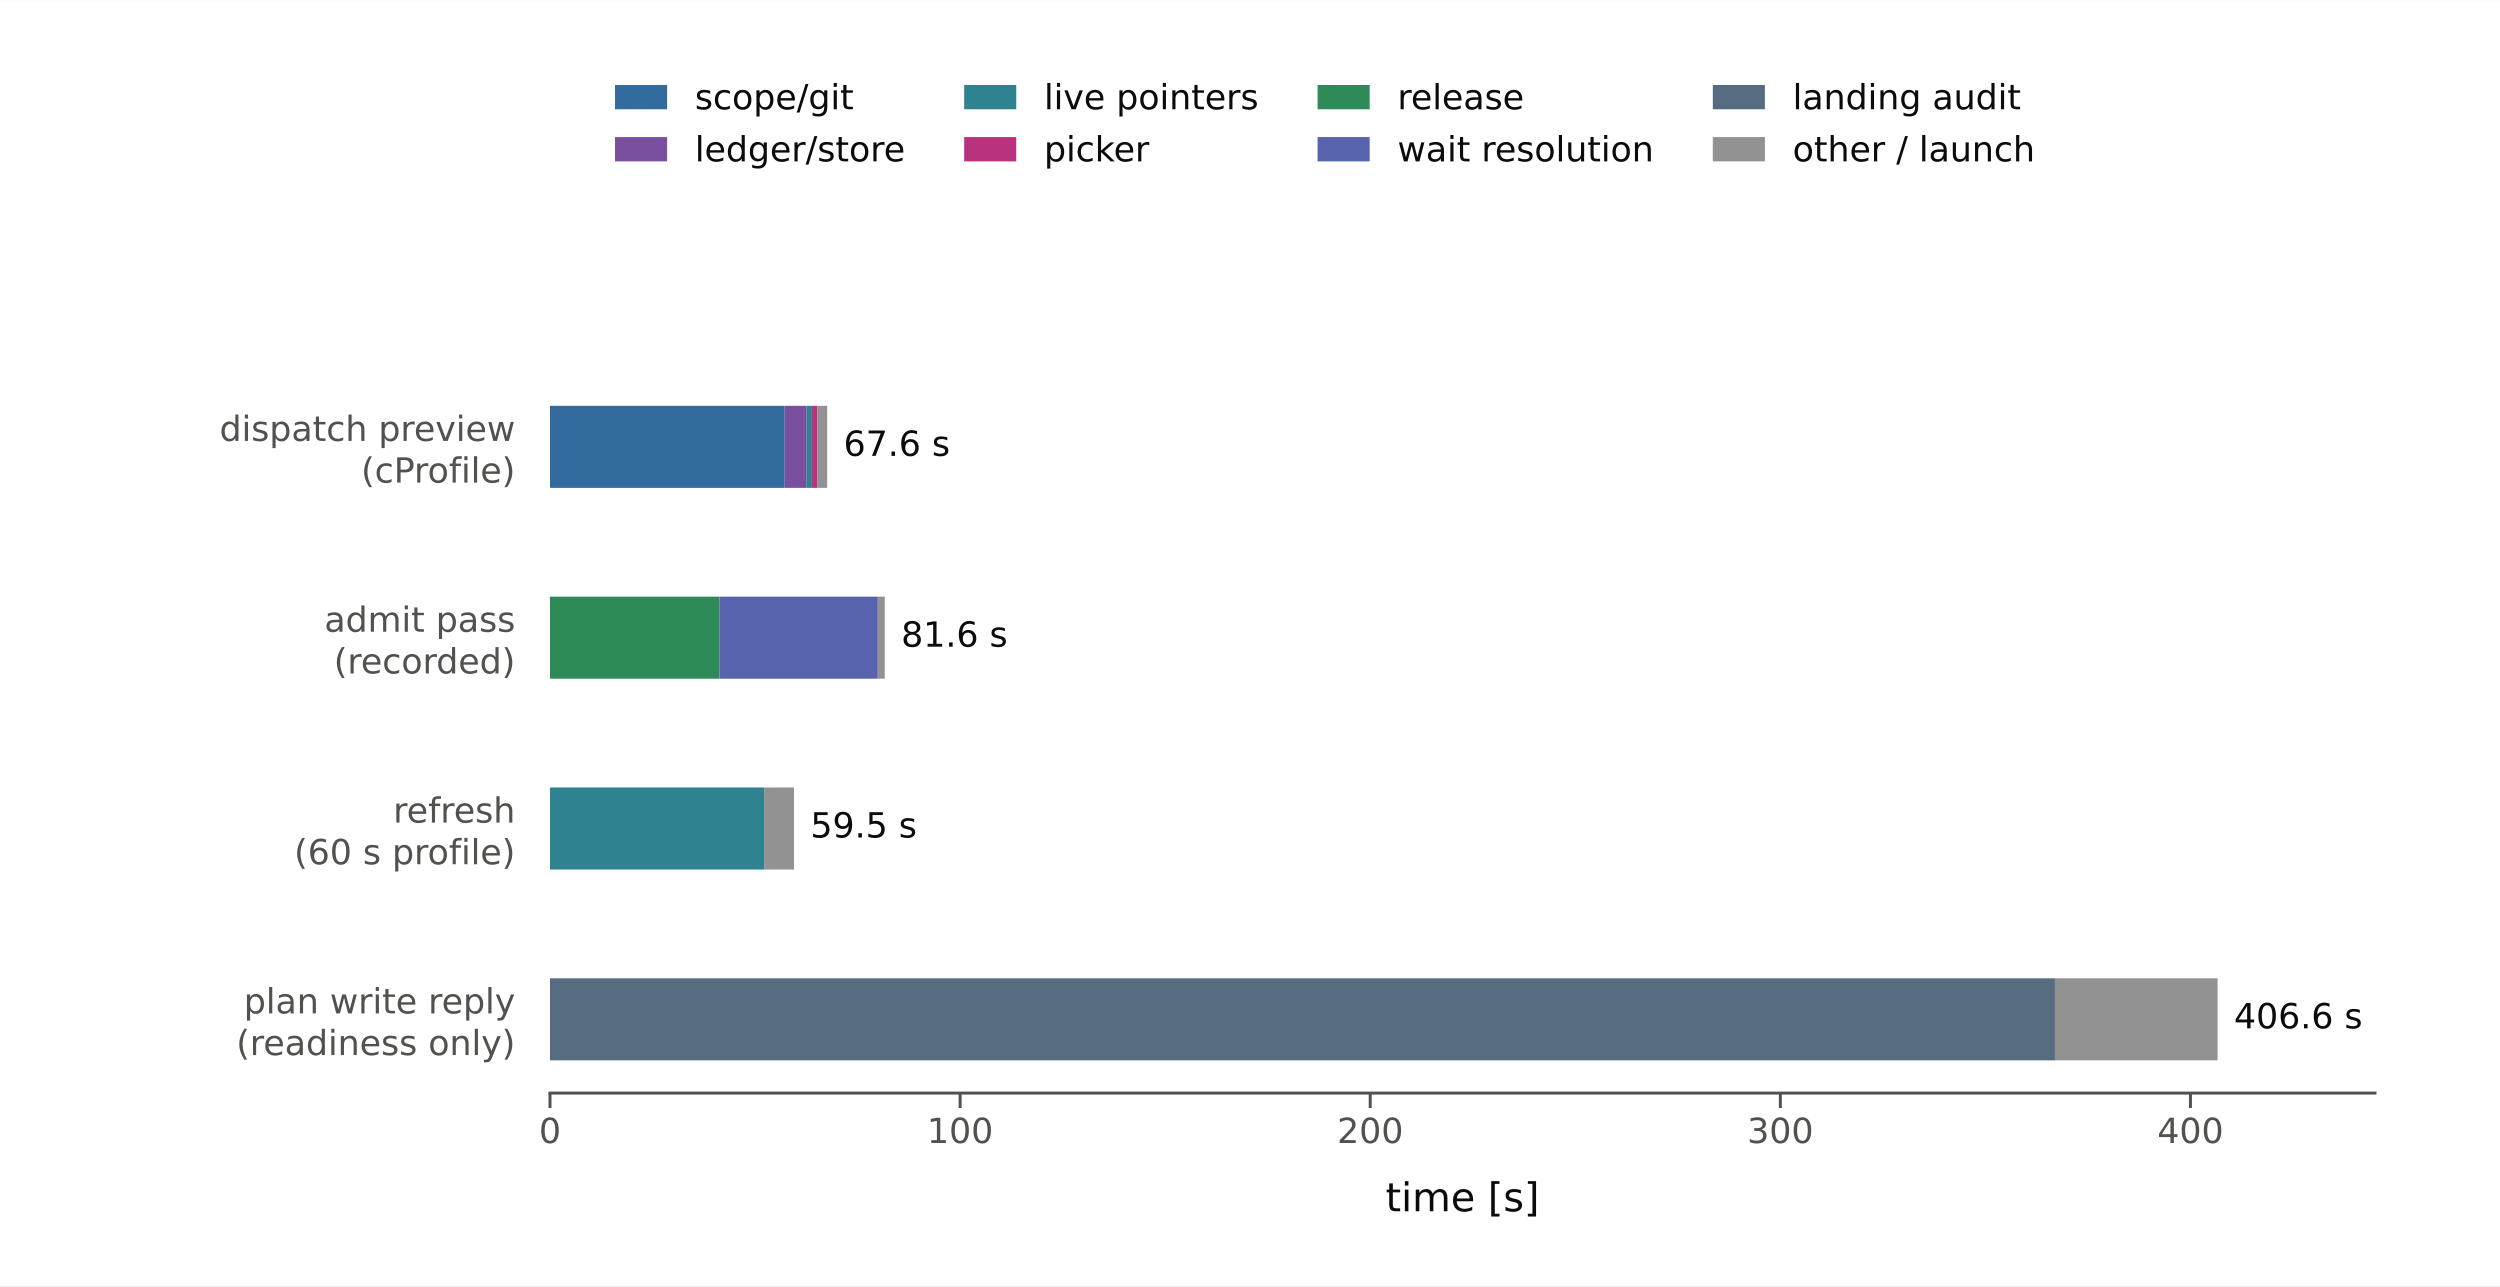
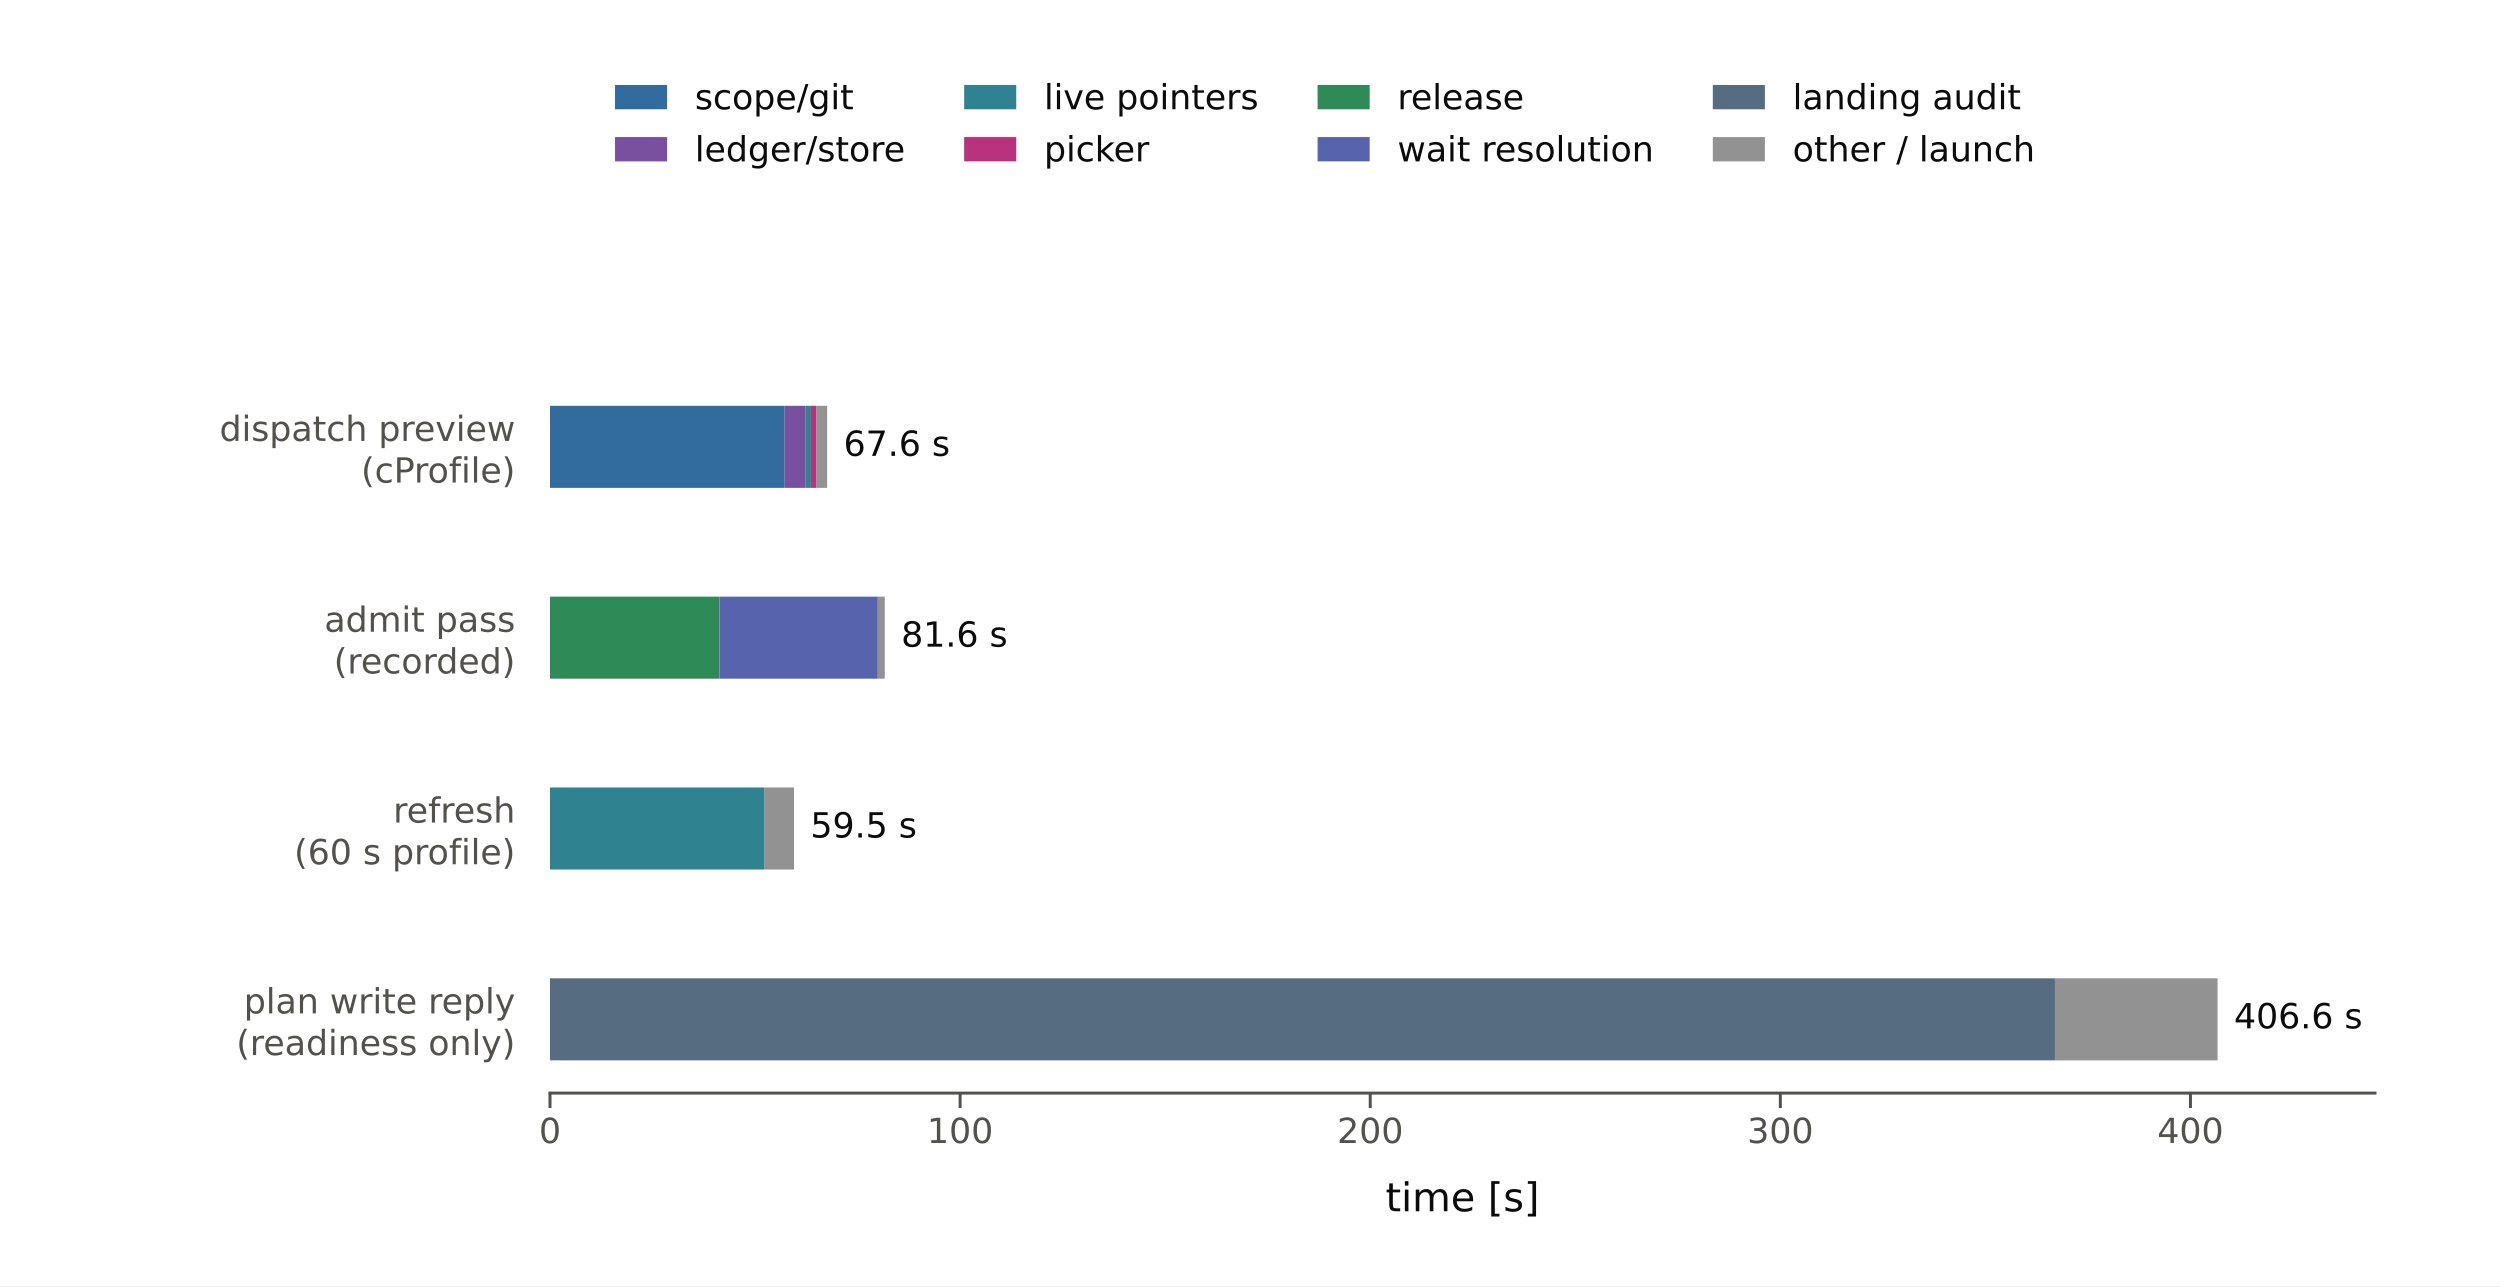
<svg xmlns="http://www.w3.org/2000/svg" xmlns:xlink="http://www.w3.org/1999/xlink" width="31.1cm" height="16cm" viewBox="0 0 1008 518.4" version="1.1">
  <defs>
    <style type="text/css">*{stroke-linejoin: round; stroke-linecap: butt}</style>
  </defs>
  <g id="figure_1">
    <g id="patch_1">
      <path d="M 0 518.4  L 1008 518.4  L 1008 0  L 0 0  z " style="fill: #ffffff" />
    </g>
    <g id="axes_1">
      <g id="patch_2">
        <path d="M 221.76 440.64  L 957.6 440.64  L 957.6 150.336  L 221.76 150.336  z " style="fill: #ffffff" />
      </g>
      <g id="matplotlib.axis_1">
        <g id="xtick_1">
          <g id="line2d_1">
            <defs>
-               <path id="m32e69f5402" d="M 0 0  L 0 6  " style="stroke: #52514e; stroke-width: 1.2" />
+               <path id="ma027b9c70f" d="M 0 0  L 0 6  " style="stroke: #52514e; stroke-width: 1.2" />
            </defs>
            <g>
-               <use xlink:href="#m32e69f5402" x="221.76" y="440.64" style="fill: #52514e; stroke: #52514e; stroke-width: 1.2" />
+               <use xlink:href="#ma027b9c70f" x="221.76" y="440.64" style="fill: #52514e; stroke: #52514e; stroke-width: 1.2" />
            </g>
          </g>
          <g id="text_1">
            <text style="font-size: 14px; font-family: 'DejaVu Sans'; text-anchor: middle; fill: #52514e" x="221.76" y="460.777" transform="rotate(-0 221.76 460.7767)">0</text>
          </g>
        </g>
        <g id="xtick_2">
          <g id="line2d_2">
            <g>
-               <use xlink:href="#m32e69f5402" x="387.117" y="440.64" style="fill: #52514e; stroke: #52514e; stroke-width: 1.2" />
+               <use xlink:href="#ma027b9c70f" x="387.117" y="440.64" style="fill: #52514e; stroke: #52514e; stroke-width: 1.2" />
            </g>
          </g>
          <g id="text_2">
            <text style="font-size: 14px; font-family: 'DejaVu Sans'; text-anchor: middle; fill: #52514e" x="387.117" y="460.777" transform="rotate(-0 387.1173 460.7767)">100</text>
          </g>
        </g>
        <g id="xtick_3">
          <g id="line2d_3">
            <g>
-               <use xlink:href="#m32e69f5402" x="552.475" y="440.64" style="fill: #52514e; stroke: #52514e; stroke-width: 1.2" />
+               <use xlink:href="#ma027b9c70f" x="552.475" y="440.64" style="fill: #52514e; stroke: #52514e; stroke-width: 1.2" />
            </g>
          </g>
          <g id="text_3">
            <text style="font-size: 14px; font-family: 'DejaVu Sans'; text-anchor: middle; fill: #52514e" x="552.475" y="460.777" transform="rotate(-0 552.4746 460.7767)">200</text>
          </g>
        </g>
        <g id="xtick_4">
          <g id="line2d_4">
            <g>
-               <use xlink:href="#m32e69f5402" x="717.832" y="440.64" style="fill: #52514e; stroke: #52514e; stroke-width: 1.2" />
+               <use xlink:href="#ma027b9c70f" x="717.832" y="440.64" style="fill: #52514e; stroke: #52514e; stroke-width: 1.2" />
            </g>
          </g>
          <g id="text_4">
            <text style="font-size: 14px; font-family: 'DejaVu Sans'; text-anchor: middle; fill: #52514e" x="717.832" y="460.777" transform="rotate(-0 717.8319 460.7767)">300</text>
          </g>
        </g>
        <g id="xtick_5">
          <g id="line2d_5">
            <g>
-               <use xlink:href="#m32e69f5402" x="883.189" y="440.64" style="fill: #52514e; stroke: #52514e; stroke-width: 1.2" />
+               <use xlink:href="#ma027b9c70f" x="883.189" y="440.64" style="fill: #52514e; stroke: #52514e; stroke-width: 1.2" />
            </g>
          </g>
          <g id="text_5">
            <text style="font-size: 14px; font-family: 'DejaVu Sans'; text-anchor: middle; fill: #52514e" x="883.189" y="460.777" transform="rotate(-0 883.1892 460.7767)">400</text>
          </g>
        </g>
        <g id="text_6">
          <text style="font-size: 16px; font-family: 'DejaVu Sans'; text-anchor: middle; fill: #0b0b0b" x="589.68" y="488.298" transform="rotate(-0 589.68 488.2975)">time [s]</text>
        </g>
      </g>
      <g id="matplotlib.axis_2">
        <g id="ytick_1">
          <g id="line2d_6" />
          <g id="text_7">
            <text style="font-size: 14px; font-family: 'DejaVu Sans'; fill: #52514e" transform="translate(88.52594 177.6919)">dispatch preview</text>
            <text style="font-size: 14px; font-family: 'DejaVu Sans'; fill: #52514e" transform="translate(145.6066 194.4958)">(cProfile)</text>
          </g>
        </g>
        <g id="ytick_2">
          <g id="line2d_7" />
          <g id="text_8">
            <text style="font-size: 14px; font-family: 'DejaVu Sans'; fill: #52514e" transform="translate(130.7753 254.6344)">admit pass</text>
            <text style="font-size: 14px; font-family: 'DejaVu Sans'; fill: #52514e" transform="translate(134.61 271.4383)">(recorded)</text>
          </g>
        </g>
        <g id="ytick_3">
          <g id="line2d_8" />
          <g id="text_9">
            <text style="font-size: 14px; font-family: 'DejaVu Sans'; fill: #52514e" transform="translate(158.5434 331.5769)">refresh</text>
            <text style="font-size: 14px; font-family: 'DejaVu Sans'; fill: #52514e" transform="translate(118.6063 348.3807)">(60 s profile)</text>
          </g>
        </g>
        <g id="ytick_4">
          <g id="line2d_9" />
          <g id="text_10">
            <text style="font-size: 14px; font-family: 'DejaVu Sans'; fill: #52514e" transform="translate(98.31063 408.5194)">plan write reply</text>
            <text style="font-size: 14px; font-family: 'DejaVu Sans'; fill: #52514e" transform="translate(95.28094 425.3232)">(readiness only)</text>
          </g>
        </g>
      </g>
      <g id="patch_3">
-         <path d="M 221.76 163.532  L 316.399 163.532  L 316.399 196.617  L 221.76 196.617  z " clip-path="url(#pb08775bcd3)" style="fill: #326c9f" />
+         <path d="M 221.76 163.532  L 316.399 163.532  L 316.399 196.617  L 221.76 196.617  z " clip-path="url(#p3b4bf5c2b6)" style="fill: #326c9f" />
      </g>
      <g id="patch_4">
-         <path d="M 316.399 163.532  L 325.265 163.532  L 325.265 196.617  L 316.399 196.617  z " clip-path="url(#pb08775bcd3)" style="fill: #7950a0" />
+         <path d="M 316.399 163.532  L 324.866 163.532  L 324.866 196.617  L 316.399 196.617  z " clip-path="url(#p3b4bf5c2b6)" style="fill: #7950a0" />
      </g>
      <g id="patch_5">
-         <path d="M 325.265 163.532  L 327.368 163.532  L 327.368 196.617  L 325.265 196.617  z " clip-path="url(#pb08775bcd3)" style="fill: #2f8390" />
+         <path d="M 324.866 163.532  L 326.969 163.532  L 326.969 196.617  L 324.866 196.617  z " clip-path="url(#p3b4bf5c2b6)" style="fill: #2f8390" />
      </g>
      <g id="patch_6">
-         <path d="M 327.368 163.532  L 329.643 163.532  L 329.643 196.617  L 327.368 196.617  z " clip-path="url(#pb08775bcd3)" style="fill: #b8327e" />
+         <path d="M 326.969 163.532  L 329.244 163.532  L 329.244 196.617  L 326.969 196.617  z " clip-path="url(#p3b4bf5c2b6)" style="fill: #b8327e" />
      </g>
      <g id="patch_7">
-         <path d="M 329.643 163.532  L 333.515 163.532  L 333.515 196.617  L 329.643 196.617  z " clip-path="url(#pb08775bcd3)" style="fill: #929292" />
+         <path d="M 329.244 163.532  L 333.515 163.532  L 333.515 196.617  L 329.244 196.617  z " clip-path="url(#p3b4bf5c2b6)" style="fill: #929292" />
      </g>
      <g id="patch_8">
-         <path d="M 221.76 240.474  L 290.074 240.474  L 290.074 273.559  L 221.76 273.559  z " clip-path="url(#pb08775bcd3)" style="fill: #2e8b57" />
+         <path d="M 221.76 240.474  L 290.074 240.474  L 290.074 273.559  L 221.76 273.559  z " clip-path="url(#p3b4bf5c2b6)" style="fill: #2e8b57" />
      </g>
      <g id="patch_9">
-         <path d="M 290.074 240.474  L 353.93 240.474  L 353.93 273.559  L 290.074 273.559  z " clip-path="url(#pb08775bcd3)" style="fill: #5763ad" />
+         <path d="M 290.074 240.474  L 353.93 240.474  L 353.93 273.559  L 290.074 273.559  z " clip-path="url(#p3b4bf5c2b6)" style="fill: #5763ad" />
      </g>
      <g id="patch_10">
-         <path d="M 353.93 240.474  L 356.735 240.474  L 356.735 273.559  L 353.93 273.559  z " clip-path="url(#pb08775bcd3)" style="fill: #929292" />
+         <path d="M 353.93 240.474  L 356.735 240.474  L 356.735 273.559  L 353.93 273.559  z " clip-path="url(#p3b4bf5c2b6)" style="fill: #929292" />
      </g>
      <g id="patch_11">
-         <path d="M 221.76 317.417  L 308.077 317.417  L 308.077 350.502  L 221.76 350.502  z " clip-path="url(#pb08775bcd3)" style="fill: #2f8390" />
+         <path d="M 221.76 317.417  L 308.077 317.417  L 308.077 350.502  L 221.76 350.502  z " clip-path="url(#p3b4bf5c2b6)" style="fill: #2f8390" />
      </g>
      <g id="patch_12">
-         <path d="M 308.077 317.417  L 320.148 317.417  L 320.148 350.502  L 308.077 350.502  z " clip-path="url(#pb08775bcd3)" style="fill: #929292" />
+         <path d="M 308.077 317.417  L 320.148 317.417  L 320.148 350.502  L 308.077 350.502  z " clip-path="url(#p3b4bf5c2b6)" style="fill: #929292" />
      </g>
      <g id="patch_13">
-         <path d="M 221.76 394.359  L 828.555 394.359  L 828.555 427.444  L 221.76 427.444  z " clip-path="url(#pb08775bcd3)" style="fill: #566d81" />
+         <path d="M 221.76 394.359  L 828.555 394.359  L 828.555 427.444  L 221.76 427.444  z " clip-path="url(#p3b4bf5c2b6)" style="fill: #566d81" />
      </g>
      <g id="patch_14">
-         <path d="M 828.555 394.359  L 894.128 394.359  L 894.128 427.444  L 828.555 427.444  z " clip-path="url(#pb08775bcd3)" style="fill: #929292" />
+         <path d="M 828.555 394.359  L 894.128 394.359  L 894.128 427.444  L 828.555 427.444  z " clip-path="url(#p3b4bf5c2b6)" style="fill: #929292" />
      </g>
      <g id="patch_15">
        <path d="M 221.76 440.64  L 957.6 440.64  " style="fill: none; stroke: #52514e; stroke-width: 1.2; stroke-linejoin: miter; stroke-linecap: square" />
      </g>
      <g id="text_11">
        <text style="font-size: 14px; font-family: 'DejaVu Sans'; text-anchor: start; fill: #0b0b0b" x="340.13" y="183.711" transform="rotate(-0 340.1298 183.711)">67.6 s</text>
      </g>
      <g id="text_12">
        <text style="font-size: 14px; font-family: 'DejaVu Sans'; text-anchor: start; fill: #0b0b0b" x="363.349" y="260.653" transform="rotate(-0 363.3488 260.6535)">81.6 s</text>
      </g>
      <g id="text_13">
        <text style="font-size: 14px; font-family: 'DejaVu Sans'; text-anchor: start; fill: #0b0b0b" x="326.762" y="337.596" transform="rotate(-0 326.7619 337.596)">59.5 s</text>
      </g>
      <g id="text_14">
        <text style="font-size: 14px; font-family: 'DejaVu Sans'; text-anchor: start; fill: #0b0b0b" x="900.742" y="414.538" transform="rotate(-0 900.7421 414.5384)">406.6 s</text>
      </g>
    </g>
    <g id="legend_1">
      <g id="patch_16">
        <path d="M 247.979 43.974  L 268.979 43.974  L 268.979 34.174  L 247.979 34.174  z " style="fill: #326c9f" />
      </g>
      <g id="text_15">
        <text style="font-size: 14px; font-family: 'DejaVu Sans'; text-anchor: start; fill: #0b0b0b" x="280.179" y="43.974" transform="rotate(-0 280.1794 43.97381)">scope/git</text>
      </g>
      <g id="patch_17">
        <path d="M 247.979 64.975  L 268.979 64.975  L 268.979 55.175  L 247.979 55.175  z " style="fill: #7950a0" />
      </g>
      <g id="text_16">
        <text style="font-size: 14px; font-family: 'DejaVu Sans'; text-anchor: start; fill: #0b0b0b" x="280.179" y="64.975" transform="rotate(-0 280.1794 64.97491)">ledger/store</text>
      </g>
      <g id="patch_18">
        <path d="M 388.754 43.974  L 409.754 43.974  L 409.754 34.174  L 388.754 34.174  z " style="fill: #2f8390" />
      </g>
      <g id="text_17">
        <text style="font-size: 14px; font-family: 'DejaVu Sans'; text-anchor: start; fill: #0b0b0b" x="420.954" y="43.974" transform="rotate(-0 420.9538 43.97381)">live pointers</text>
      </g>
      <g id="patch_19">
        <path d="M 388.754 64.975  L 409.754 64.975  L 409.754 55.175  L 388.754 55.175  z " style="fill: #b8327e" />
      </g>
      <g id="text_18">
        <text style="font-size: 14px; font-family: 'DejaVu Sans'; text-anchor: start; fill: #0b0b0b" x="420.954" y="64.975" transform="rotate(-0 420.9538 64.97491)">picker</text>
      </g>
      <g id="patch_20">
        <path d="M 531.25 43.974  L 552.25 43.974  L 552.25 34.174  L 531.25 34.174  z " style="fill: #2e8b57" />
      </g>
      <g id="text_19">
        <text style="font-size: 14px; font-family: 'DejaVu Sans'; text-anchor: start; fill: #0b0b0b" x="563.45" y="43.974" transform="rotate(-0 563.4497 43.97381)">release</text>
      </g>
      <g id="patch_21">
        <path d="M 531.25 64.975  L 552.25 64.975  L 552.25 55.175  L 531.25 55.175  z " style="fill: #5763ad" />
      </g>
      <g id="text_20">
        <text style="font-size: 14px; font-family: 'DejaVu Sans'; text-anchor: start; fill: #0b0b0b" x="563.45" y="64.975" transform="rotate(-0 563.4497 64.97491)">wait resolution</text>
      </g>
      <g id="patch_22">
        <path d="M 690.605 43.974  L 711.605 43.974  L 711.605 34.174  L 690.605 34.174  z " style="fill: #566d81" />
      </g>
      <g id="text_21">
        <text style="font-size: 14px; font-family: 'DejaVu Sans'; text-anchor: start; fill: #0b0b0b" x="722.805" y="43.974" transform="rotate(-0 722.8047 43.97381)">landing audit</text>
      </g>
      <g id="patch_23">
        <path d="M 690.605 64.975  L 711.605 64.975  L 711.605 55.175  L 690.605 55.175  z " style="fill: #929292" />
      </g>
      <g id="text_22">
        <text style="font-size: 14px; font-family: 'DejaVu Sans'; text-anchor: start; fill: #0b0b0b" x="722.805" y="64.975" transform="rotate(-0 722.8047 64.97491)">other / launch</text>
      </g>
    </g>
  </g>
  <defs>
-     <clipPath id="pb08775bcd3">
+     <clipPath id="p3b4bf5c2b6">
      <rect x="221.76" y="150.336" width="735.84" height="290.304" />
    </clipPath>
  </defs>
</svg>
